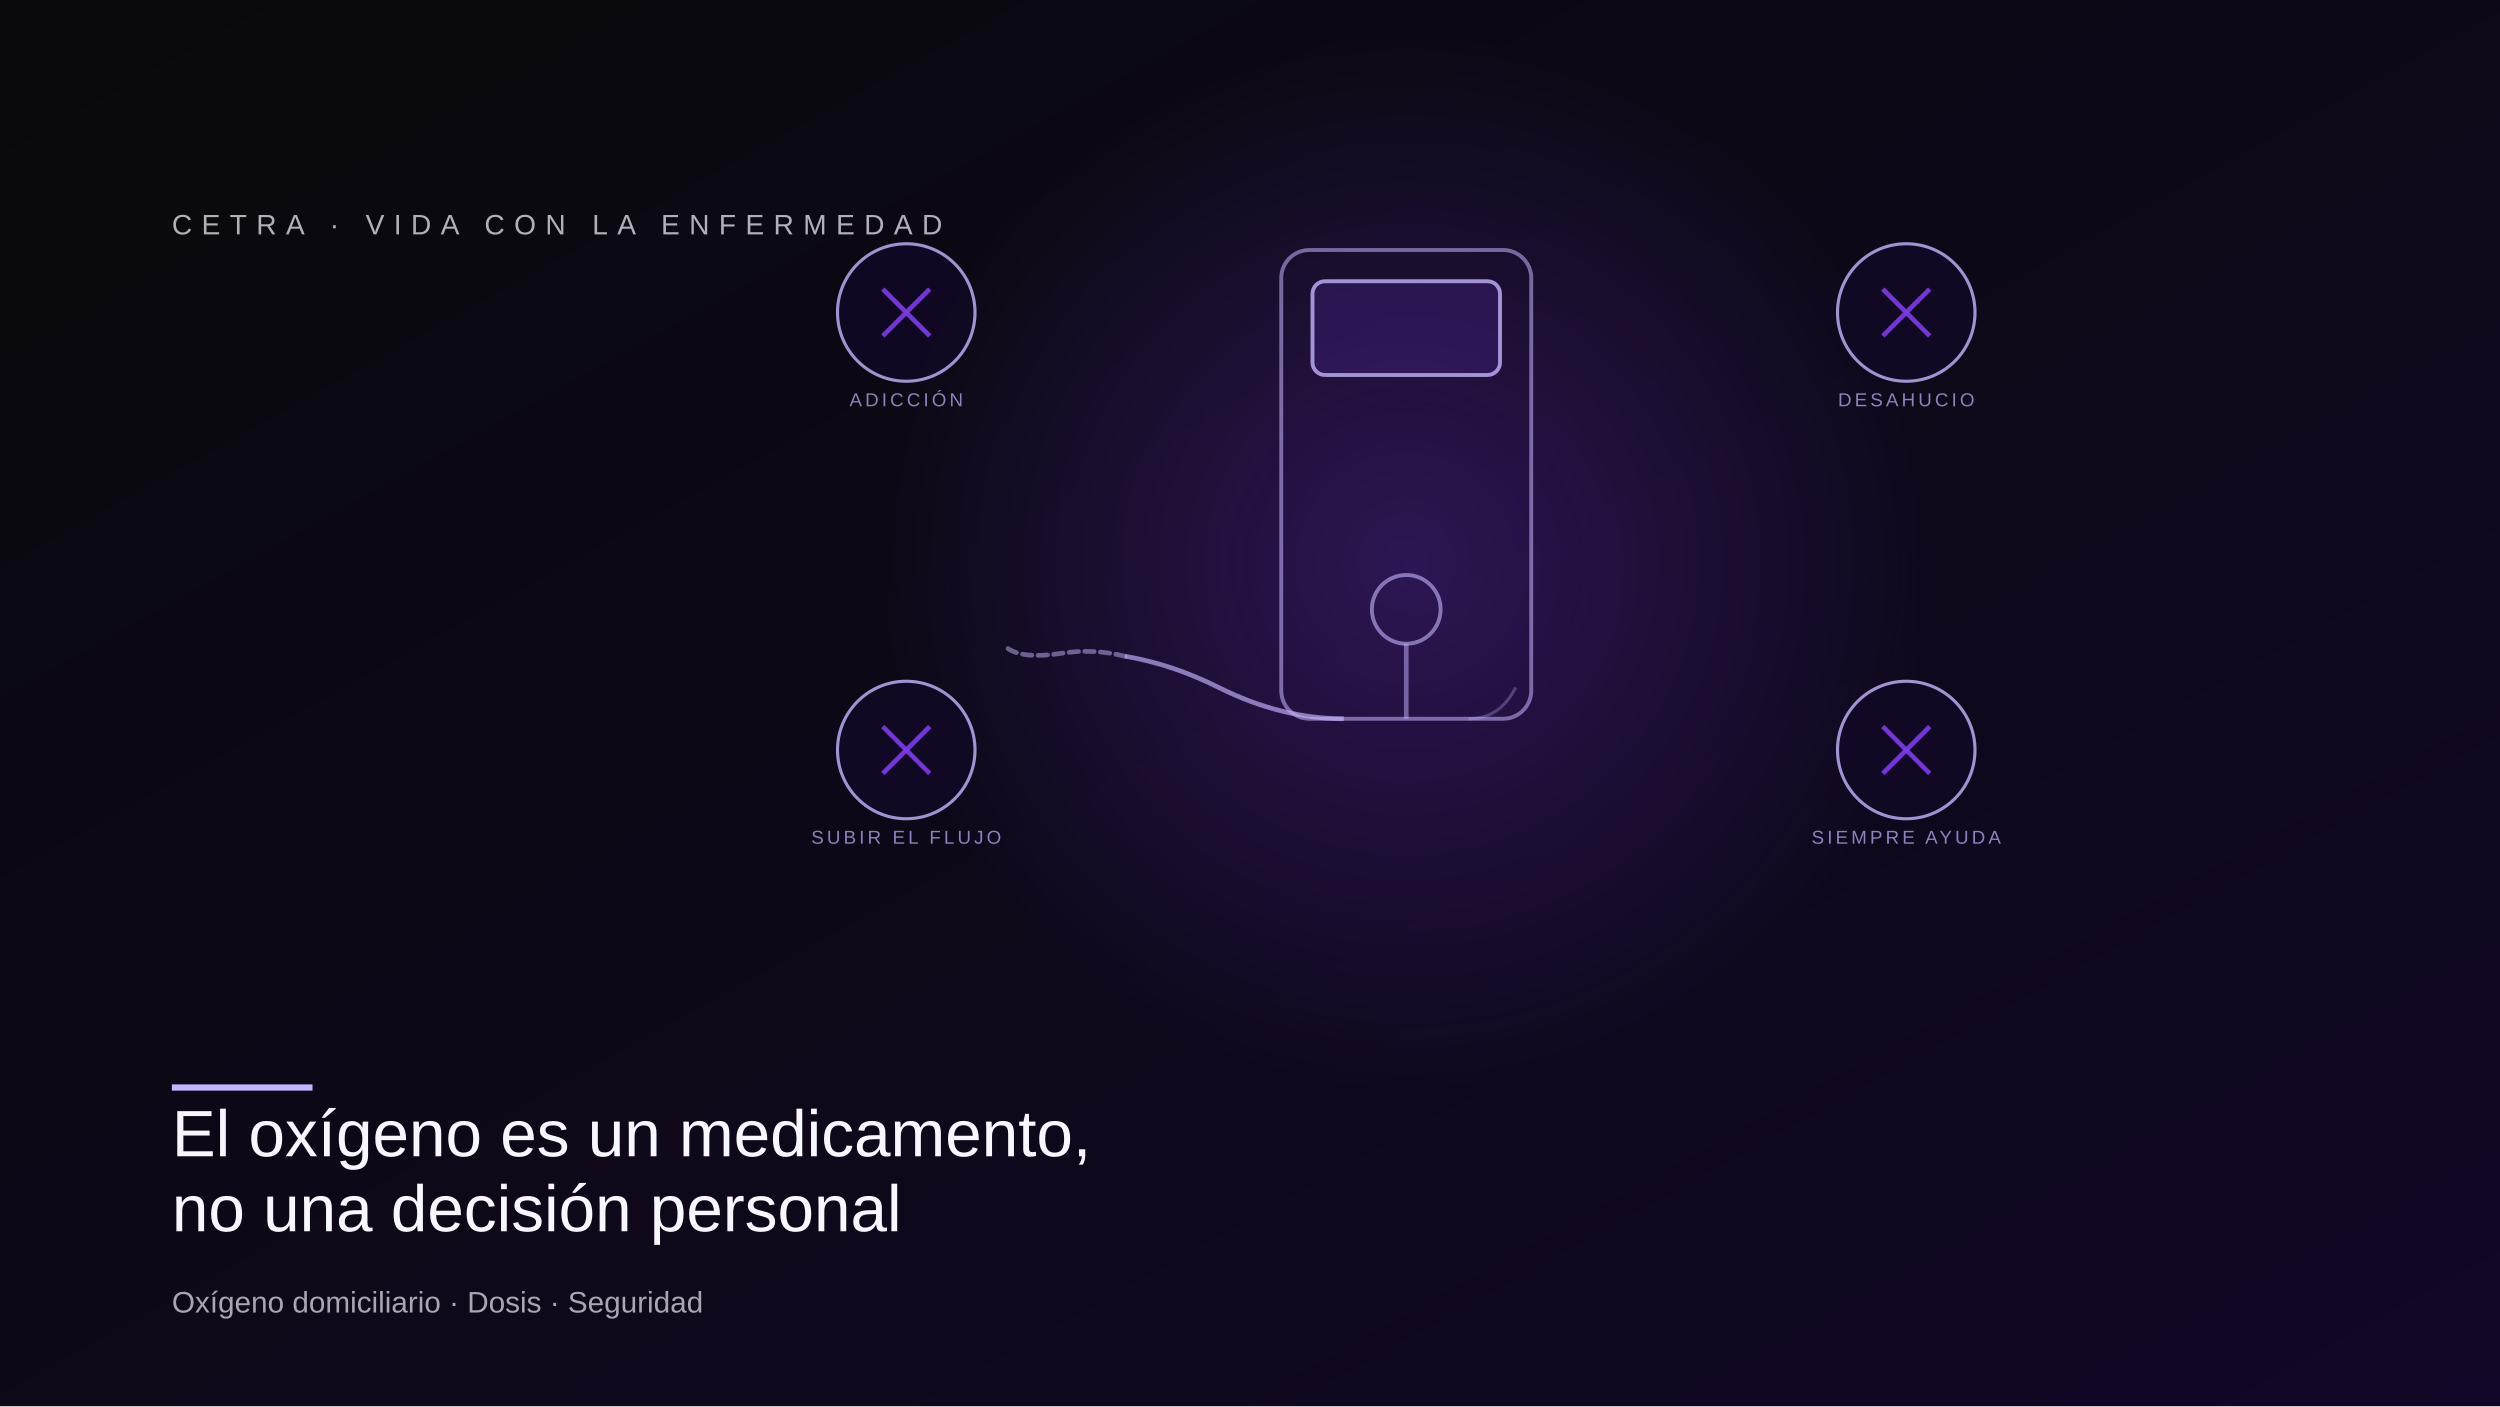
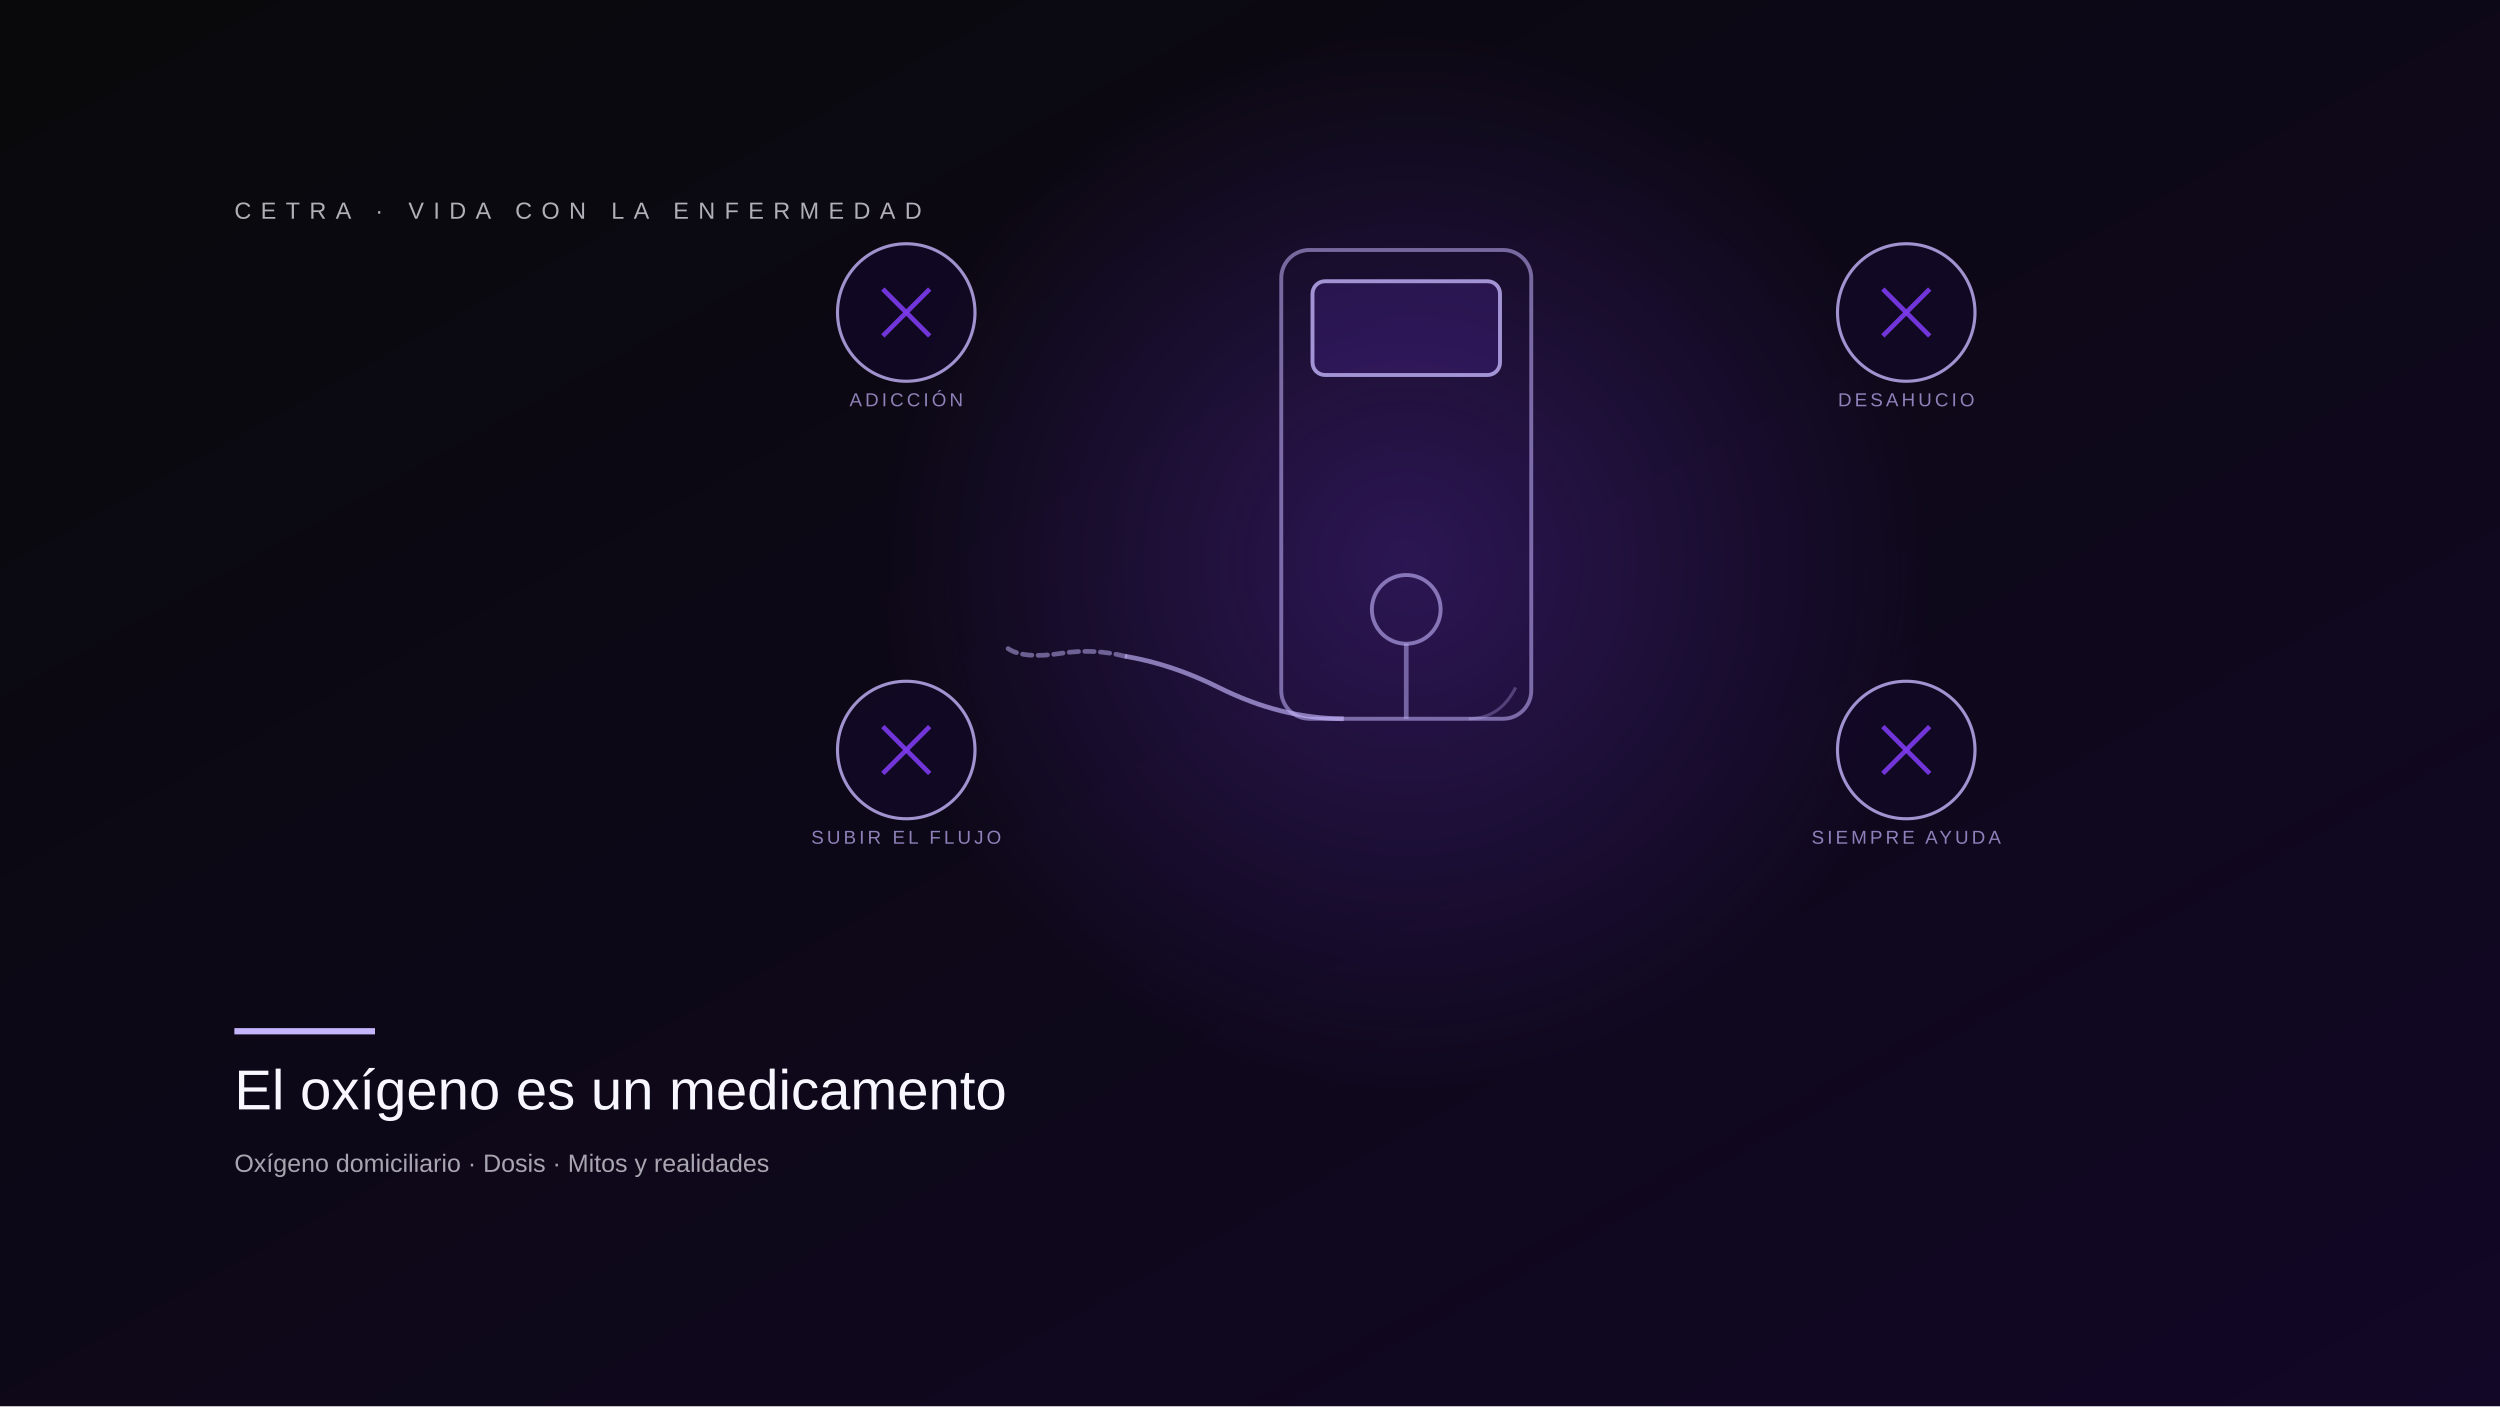
<svg xmlns="http://www.w3.org/2000/svg" viewBox="0 0 1600 900" role="img" aria-labelledby="t d">
  <defs>
    <linearGradient id="bg" y1="0" y2="1">
      <stop stop-color="#09090B" />
      <stop offset="1" stop-color="#120726" />
    </linearGradient>
    <radialGradient id="glow" cx=".5" cy=".5" r=".5">
      <stop stop-color="#7C3AED" stop-opacity=".28" />
      <stop offset="1" stop-color="#7C3AED" stop-opacity="0" />
    </radialGradient>
  </defs>
  <rect width="1600" height="900" fill="url(#bg)" />
  <circle cx="900" cy="360" r="340" fill="url(#glow)" />
  <g fill="none" stroke="#c4b5fd" stroke-width="2.5">
    <rect x="820" y="160" width="160" height="300" rx="18" opacity=".55" />
    <rect x="840" y="180" width="120" height="60" rx="8" fill="#7C3AED" fill-opacity=".2" opacity=".8" />
    <circle cx="900" cy="390" r="22" opacity=".6" />
    <line x1="900" y1="412" x2="900" y2="460" stroke-width="3" opacity=".5" />
    <path d="M860 460 Q820 460 780 440 Q750 425 720 420" stroke-width="3" opacity=".65" />
    <path d="M940 460 Q960 460 970 440" stroke-width="2" opacity=".3" />
  </g>
  <g fill="none" stroke="#c4b5fd" stroke-linecap="round">
    <path d="M720 420 Q700 415 680 418 Q655 422 645 415" stroke-width="3" stroke-dasharray="6 4" opacity=".5" />
  </g>
  <g transform="translate(580 200)">
    <circle r="44" fill="#120726" stroke="#c4b5fd" stroke-width="2" opacity=".8" />
    <line x1="-15" y1="-15" x2="15" y2="15" stroke="#7C3AED" stroke-width="3" opacity=".9" />
    <line x1="15" y1="-15" x2="-15" y2="15" stroke="#7C3AED" stroke-width="3" opacity=".9" />
    <text y="60" fill="#c4b5fd" font-family="DM Sans,Arial,sans-serif" font-size="12" letter-spacing="2" text-anchor="middle" opacity=".7">ADICCIÓN</text>
  </g>
  <g transform="translate(1220 200)">
    <circle r="44" fill="#120726" stroke="#c4b5fd" stroke-width="2" opacity=".8" />
    <line x1="-15" y1="-15" x2="15" y2="15" stroke="#7C3AED" stroke-width="3" opacity=".9" />
    <line x1="15" y1="-15" x2="-15" y2="15" stroke="#7C3AED" stroke-width="3" opacity=".9" />
    <text y="60" fill="#c4b5fd" font-family="DM Sans,Arial,sans-serif" font-size="12" letter-spacing="2" text-anchor="middle" opacity=".7">DESAHUCIO</text>
  </g>
  <g transform="translate(580 480)">
    <circle r="44" fill="#120726" stroke="#c4b5fd" stroke-width="2" opacity=".8" />
    <line x1="-15" y1="-15" x2="15" y2="15" stroke="#7C3AED" stroke-width="3" opacity=".9" />
    <line x1="15" y1="-15" x2="-15" y2="15" stroke="#7C3AED" stroke-width="3" opacity=".9" />
    <text y="60" fill="#c4b5fd" font-family="DM Sans,Arial,sans-serif" font-size="12" letter-spacing="2" text-anchor="middle" opacity=".7">SUBIR EL FLUJO</text>
  </g>
  <g transform="translate(1220 480)">
    <circle r="44" fill="#120726" stroke="#c4b5fd" stroke-width="2" opacity=".8" />
    <line x1="-15" y1="-15" x2="15" y2="15" stroke="#7C3AED" stroke-width="3" opacity=".9" />
    <line x1="15" y1="-15" x2="-15" y2="15" stroke="#7C3AED" stroke-width="3" opacity=".9" />
    <text y="60" fill="#c4b5fd" font-family="DM Sans,Arial,sans-serif" font-size="12" letter-spacing="2" text-anchor="middle" opacity=".7">SIEMPRE AYUDA</text>
  </g>
+   <path d="M150 660h90" stroke="#c4b5fd" stroke-width="4" />
  <g fill="#f8f7ff" font-family="DM Sans,Arial,sans-serif">
-     <text x="110" y="150" font-size="18" letter-spacing="6" opacity=".7">CETRA · VIDA CON LA ENFERMEDAD</text>
-     <text x="110" y="740" font-size="42">El oxígeno es un medicamento,<tspan x="110" dy="48">no una decisión personal</tspan>
-     </text>
-     <text x="110" y="840" font-size="19" opacity=".66">Oxígeno domiciliario · Dosis · Seguridad</text>
+     <text x="150" y="140" font-size="15" letter-spacing="6" opacity=".7">CETRA · VIDA CON LA ENFERMEDAD</text>
+     <text x="150" y="710" font-size="36">El oxígeno es un medicamento</text>
+     <text x="150" y="750" font-size="16" opacity=".66">Oxígeno domiciliario · Dosis · Mitos y realidades</text>
  </g>
-   <path d="M110 696h90" stroke="#c4b5fd" stroke-width="4" />
</svg>
